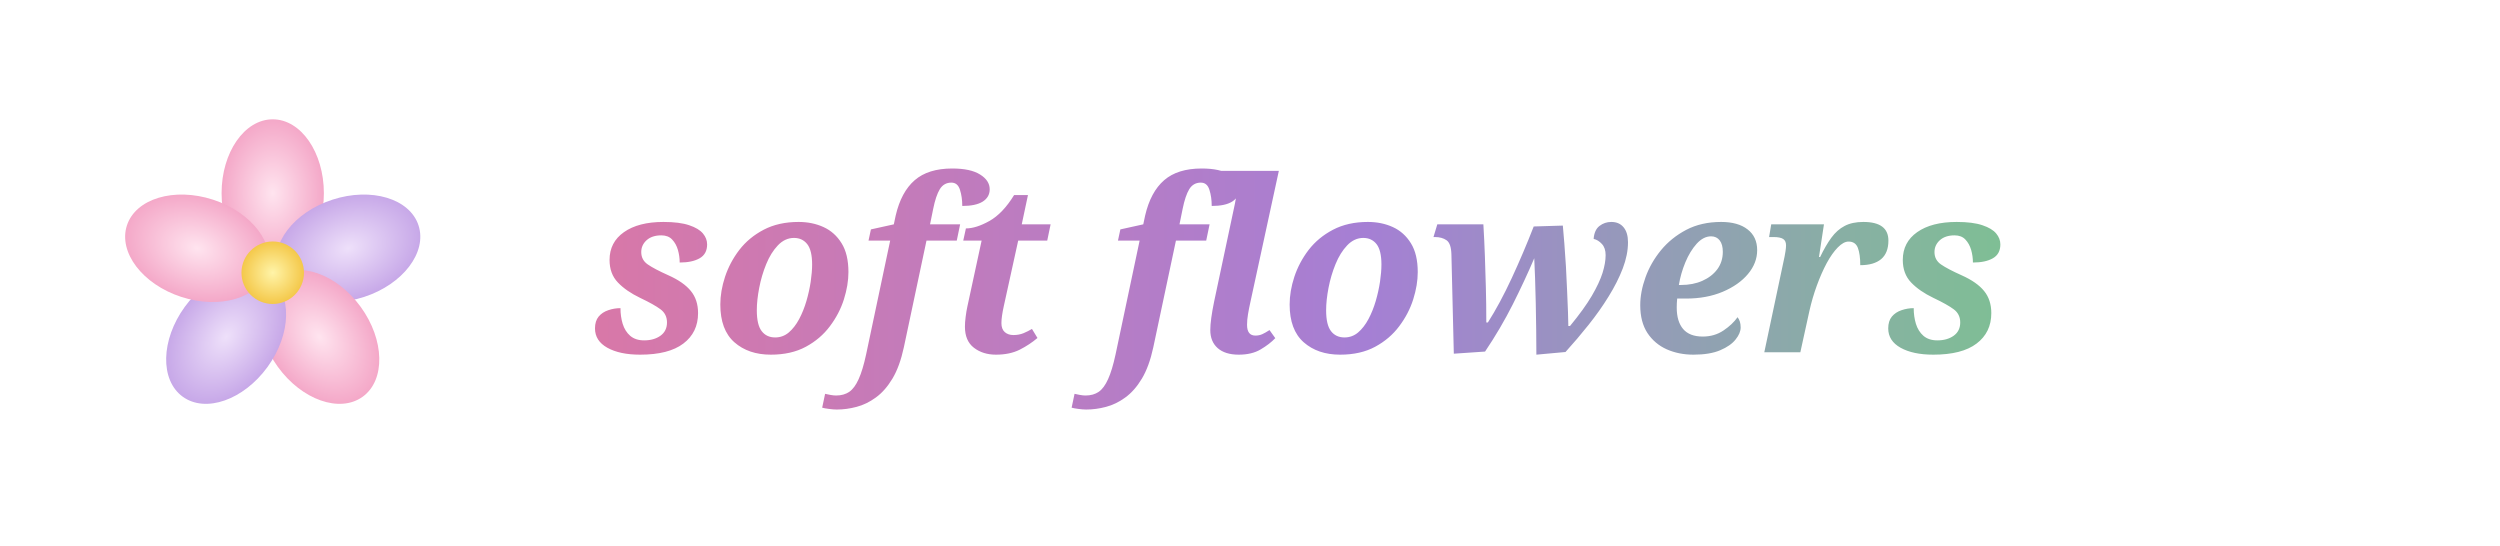
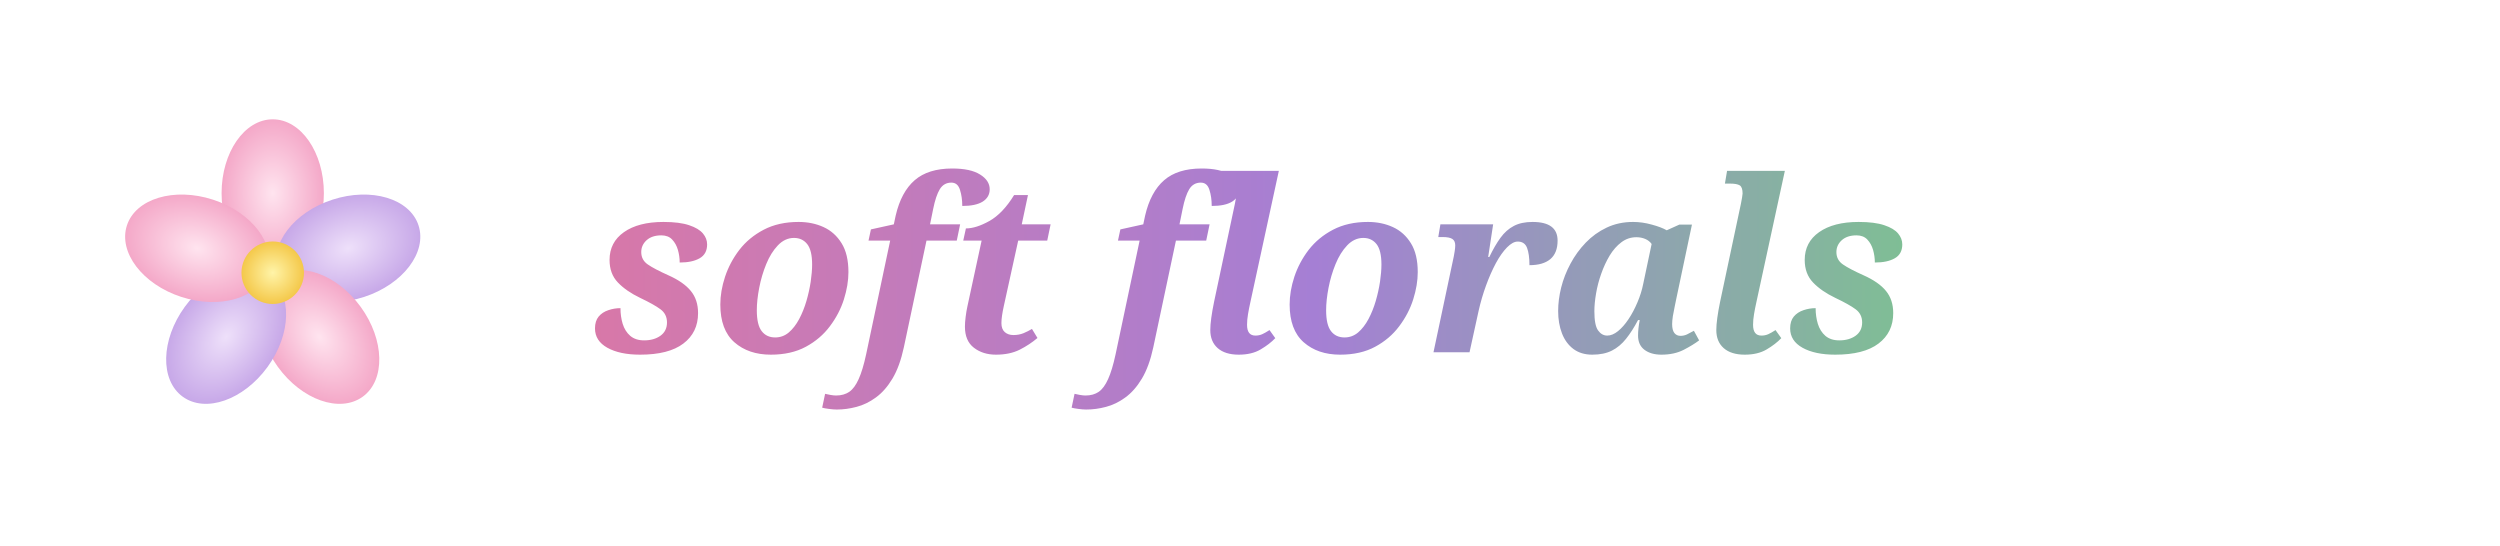
<svg xmlns="http://www.w3.org/2000/svg" viewBox="0 0 440 96" fill="none">
  <defs>
    <radialGradient id="lp1" cx="50%" cy="50%" r="50%">
      <stop offset="0%" stop-color="#FFE4EF" />
      <stop offset="100%" stop-color="#F4A8C8" />
    </radialGradient>
    <radialGradient id="lp2" cx="50%" cy="50%" r="50%">
      <stop offset="0%" stop-color="#EEE0FA" />
      <stop offset="100%" stop-color="#C7A8E8" />
    </radialGradient>
    <radialGradient id="lc1" cx="50%" cy="50%" r="50%">
      <stop offset="0%" stop-color="#FFF4A8" />
      <stop offset="100%" stop-color="#F4C84A" />
    </radialGradient>
    <linearGradient id="wordfill" x1="0%" y1="0%" x2="100%" y2="0%">
      <stop offset="0%" stop-color="#D878A8" />
      <stop offset="55%" stop-color="#A57FD4" />
      <stop offset="100%" stop-color="#7FBE95" />
    </linearGradient>
  </defs>
  <g transform="translate(48 48)">
    <ellipse cx="0" cy="-14" rx="9" ry="13" fill="url(#lp1)" />
    <ellipse cx="13.3" cy="-4.3" rx="9" ry="13" fill="url(#lp2)" transform="rotate(72 13.3 -4.3)" />
    <ellipse cx="8.2" cy="11.3" rx="9" ry="13" fill="url(#lp1)" transform="rotate(144 8.2 11.3)" />
    <ellipse cx="-8.2" cy="11.3" rx="9" ry="13" fill="url(#lp2)" transform="rotate(216 -8.2 11.3)" />
    <ellipse cx="-13.3" cy="-4.3" rx="9" ry="13" fill="url(#lp1)" transform="rotate(288 -13.3 -4.3)" />
    <circle cx="0" cy="0" r="5.5" fill="url(#lc1)" />
  </g>
-   <text x="104" y="62" font-family="Fraunces, Georgia, serif" font-size="42" font-weight="600" font-style="italic" letter-spacing="-0.5" fill="url(#wordfill)">soft flowers</text>
+   <text x="104" y="62" font-family="Fraunces, Georgia, serif" font-size="42" font-weight="600" font-style="italic" letter-spacing="-0.5" fill="url(#wordfill)">soft florals</text>
</svg>
